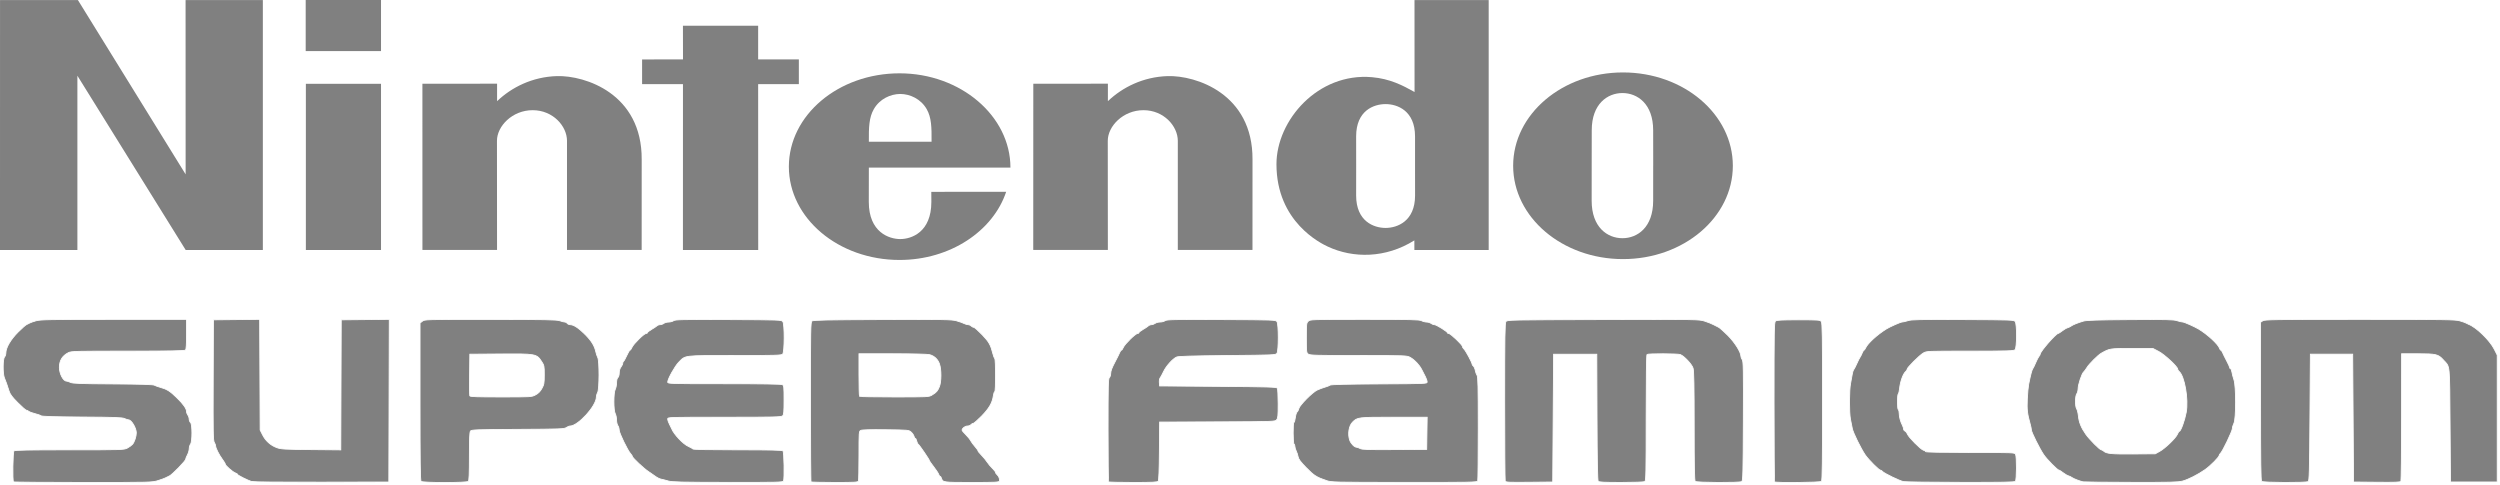
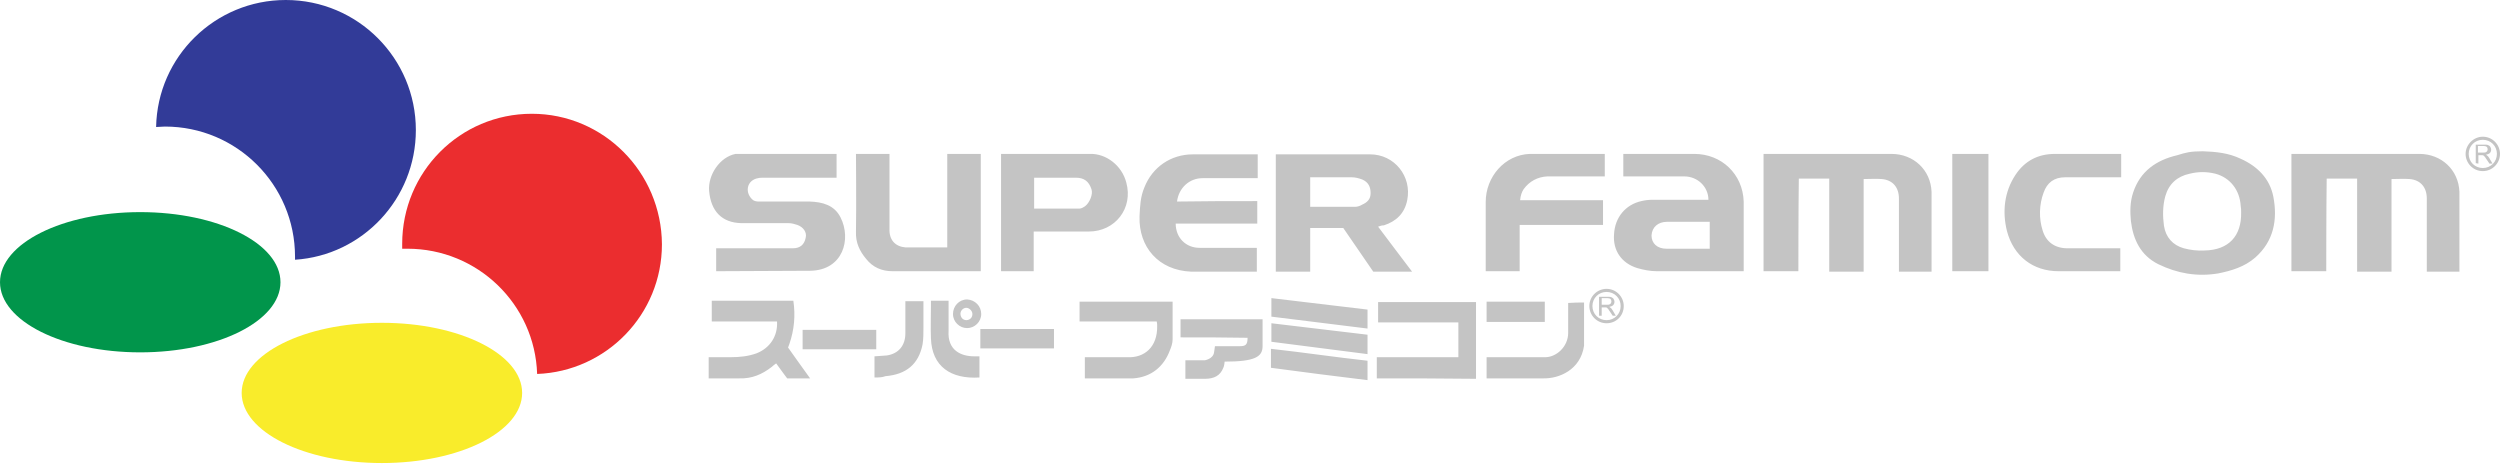
- <svg xmlns="http://www.w3.org/2000/svg" width="799px" height="155px" version="1.1" xml:space="preserve" style="fill-rule:evenodd;clip-rule:evenodd;">
-   <g id="layer1">
-     <path id="path4173" d="M4.317,154.001c-0.354,-0.353 -0.215,-9.532 0.15,-9.896c0.255,-0.256 4.58,-0.338 17.738,-0.338c16.908,0 17.43,-0.016 18.491,-0.569c0.6,-0.313 1.343,-0.852 1.651,-1.198c0.605,-0.679 1.218,-2.518 1.218,-3.654c0,-1.542 -1.554,-4.157 -2.471,-4.157c-0.221,0 -0.801,-0.186 -1.289,-0.414c-0.731,-0.342 -3.121,-0.428 -13.591,-0.493c-8.852,-0.055 -12.823,-0.174 -13.099,-0.395c-0.217,-0.173 -1.092,-0.482 -1.944,-0.686c-0.852,-0.203 -1.749,-0.537 -1.994,-0.74c-0.245,-0.204 -0.597,-0.37 -0.784,-0.37c-0.187,0 -1.406,-1.072 -2.709,-2.381c-1.846,-1.854 -2.463,-2.68 -2.788,-3.733c-0.541,-1.748 -1.02,-3.104 -1.49,-4.211c-0.543,-1.283 -0.51,-6.121 0.047,-6.677c0.232,-0.233 0.422,-0.818 0.422,-1.3c0,-1.668 1.51,-4.264 3.839,-6.6c1.205,-1.209 2.45,-2.311 2.767,-2.45c0.318,-0.139 0.768,-0.366 1,-0.505c0.232,-0.138 1.131,-0.455 1.997,-0.705c1.389,-0.399 4.306,-0.453 24.859,-0.453l23.285,0l0,4.733c0,3.305 -0.102,4.834 -0.338,5.07c-0.256,0.256 -4.726,0.338 -18.391,0.338c-16.754,0 -18.124,0.036 -19.037,0.502c-1.937,0.987 -2.878,2.527 -2.878,4.71c0,1.993 1.234,4.366 2.27,4.366c0.221,0 0.801,0.187 1.289,0.416c0.733,0.343 3.094,0.429 13.564,0.493c8.926,0.054 12.842,0.173 13.239,0.401c0.31,0.179 1.134,0.479 1.831,0.668c2.142,0.579 3.124,1.185 5.238,3.233c2.158,2.091 3.21,3.573 3.212,4.524c0,0.319 0.187,0.826 0.414,1.126c0.228,0.301 0.418,0.88 0.423,1.287c0.005,0.407 0.199,0.898 0.431,1.091c0.6,0.498 0.607,6.127 0.009,6.918c-0.227,0.301 -0.417,0.959 -0.422,1.464c-0.005,0.504 -0.263,1.389 -0.572,1.967c-0.31,0.578 -0.564,1.201 -0.564,1.384c0,0.534 -4.283,4.937 -5.211,5.357c-0.465,0.211 -1.035,0.49 -1.268,0.62c-0.232,0.13 -1.27,0.508 -2.306,0.84c-1.861,0.598 -2.155,0.605 -23.967,0.605c-12.146,0 -22.168,-0.085 -22.271,-0.188l0,0Z" style="fill:#808080;fill-rule:nonzero;stroke:#fdfdfd;stroke-width:0.28px;" />
-     <path id="path4175" d="M80.467,153.923c-1.265,-0.396 -4.507,-2.022 -4.507,-2.262c0,-0.128 -0.349,-0.364 -0.775,-0.523c-0.869,-0.325 -3.169,-2.343 -3.169,-2.781c0,-0.156 -0.414,-0.841 -0.92,-1.522c-1.072,-1.442 -2.178,-3.628 -2.178,-4.306c0,-0.26 -0.191,-0.764 -0.425,-1.12c-0.37,-0.564 -0.415,-3.141 -0.352,-19.92l0.072,-19.272l7.387,-0.075l7.386,-0.075l0.157,35.362l0.779,1.549c0.956,1.9 2.533,3.325 4.497,4.064c1.353,0.51 2.327,0.567 10.99,0.649l9.505,0.09l0.072,-20.782l0.072,-20.782l7.678,-0.075l7.677,-0.075l-0.072,25.991l-0.071,25.99l-21.55,0.047c-11.852,0.026 -21.866,-0.052 -22.253,-0.173l0,0.001Z" style="fill:#808080;fill-rule:nonzero;stroke:#fdfdfd;stroke-width:0.28px;" />
-     <path id="path4177" d="M134.58,153.851c-0.258,-0.258 -0.338,-6.299 -0.338,-25.472l0,-25.135l0.742,-0.584c0.737,-0.579 0.914,-0.583 21.761,-0.571c17.569,0.01 21.203,0.079 22.145,0.418c0.62,0.223 1.333,0.408 1.585,0.41c0.252,0.002 0.617,0.195 0.809,0.427c0.193,0.232 0.626,0.423 0.961,0.423c1.102,0 2.689,1.043 4.787,3.148c2.028,2.035 2.999,3.624 3.409,5.584c0.114,0.542 0.382,1.328 0.596,1.747c0.562,1.1 0.534,10.216 -0.034,11.211c-0.222,0.387 -0.407,1.06 -0.413,1.496c-0.035,2.831 -5.857,9.208 -8.406,9.208c-0.271,0 -0.806,0.222 -1.189,0.493c-0.638,0.452 -1.929,0.499 -15.485,0.571c-13.41,0.071 -14.822,0.122 -15.141,0.547c-0.261,0.348 -0.352,2.434 -0.352,8.105c0,5.564 -0.092,7.728 -0.338,7.974c-0.481,0.481 -14.618,0.481 -15.099,0l0,0Zm36.568,-27.652c0.896,-0.473 1.487,-1.067 2.031,-2.043c0.699,-1.251 0.769,-1.643 0.775,-4.336c0.006,-2.871 -0.021,-3.004 -0.909,-4.358c-1.549,-2.364 -1.873,-2.421 -13.263,-2.333l-9.624,0.074l-0.076,6.473c-0.042,3.56 -0.014,6.634 0.061,6.831c0.108,0.28 2.269,0.358 9.94,0.358c9.765,0 9.807,-0.002 11.065,-0.666l0,0Z" style="fill:#808080;fill-rule:nonzero;stroke:#fdfdfd;stroke-width:0.28px;" />
-     <path id="path4179" d="M213.538,153.717c-0.775,-0.232 -1.789,-0.492 -2.254,-0.577c-0.464,-0.085 -1.288,-0.49 -1.831,-0.9c-0.542,-0.41 -1.556,-1.114 -2.253,-1.564c-1.419,-0.916 -5.07,-4.352 -5.07,-4.771c0,-0.149 -0.247,-0.533 -0.548,-0.854c-0.937,-0.998 -3.677,-6.629 -3.687,-7.578c-0.005,-0.489 -0.195,-1.136 -0.422,-1.436c-0.228,-0.301 -0.418,-1.125 -0.424,-1.831c-0.005,-0.707 -0.191,-1.601 -0.412,-1.989c-0.576,-1.007 -0.577,-6.682 -0.002,-7.784c0.231,-0.444 0.421,-1.394 0.422,-2.111c0.001,-0.813 0.161,-1.435 0.424,-1.654c0.249,-0.206 0.425,-0.83 0.429,-1.513c0.004,-0.718 0.217,-1.432 0.557,-1.867c0.303,-0.388 0.554,-0.919 0.557,-1.181c0.003,-0.262 0.128,-0.551 0.277,-0.643c0.148,-0.092 0.609,-0.923 1.024,-1.848c0.415,-0.924 0.87,-1.68 1.012,-1.68c0.142,0 0.43,-0.413 0.641,-0.918c0.453,-1.083 3.848,-4.434 4.493,-4.434c0.246,0 0.447,-0.122 0.447,-0.27c0,-0.149 0.602,-0.62 1.338,-1.047c0.736,-0.427 1.506,-0.94 1.71,-1.139c0.205,-0.199 0.656,-0.361 1.003,-0.361c0.346,0 0.876,-0.186 1.177,-0.414c0.301,-0.227 0.994,-0.418 1.54,-0.422c0.547,-0.005 1.27,-0.202 1.606,-0.438c0.536,-0.375 2.753,-0.42 17.551,-0.353c16.394,0.075 16.95,0.095 17.337,0.624c0.614,0.839 0.577,9.8 -0.043,10.419c-0.391,0.391 -2.169,0.443 -15.308,0.443c-16.686,0 -15.663,-0.123 -17.901,2.147c-1.234,1.252 -3.531,5.382 -3.531,6.349c0,0.497 0.72,0.518 18.047,0.518c11.901,0 18.232,0.099 18.591,0.291c0.505,0.271 0.545,0.633 0.545,4.91c0,3.822 -0.076,4.694 -0.443,5.06c-0.393,0.394 -2.468,0.443 -18.591,0.443c-18.114,0 -18.149,0.001 -18.149,0.578c0,0.318 0.247,1.047 0.549,1.62c0.302,0.573 0.624,1.232 0.716,1.464c0.692,1.764 3.659,4.913 5.321,5.648c0.703,0.311 1.354,0.688 1.447,0.839c0.106,0.171 5.467,0.274 14.322,0.274c10.631,0 14.236,0.084 14.49,0.338c0.356,0.356 0.502,8.765 0.167,9.639c-0.154,0.4 -1.971,0.443 -17.817,0.42c-14.809,-0.021 -17.872,-0.093 -19.054,-0.447l0,0Z" style="fill:#808080;fill-rule:nonzero;stroke:#fdfdfd;stroke-width:0.28px;" />
-     <path id="path4181" d="M259.219,154.001c-0.104,-0.103 -0.188,-11.623 -0.188,-25.599c0,-23.292 0.039,-25.444 0.466,-25.798c0.384,-0.319 4.325,-0.401 22.464,-0.471c19.729,-0.075 22.174,-0.036 23.69,0.38c0.929,0.255 2.026,0.642 2.437,0.859c0.412,0.217 1.005,0.395 1.318,0.395c0.314,0 0.761,0.19 0.993,0.422c0.233,0.233 0.604,0.423 0.827,0.423c0.222,0 1.411,1.049 2.642,2.331c2.239,2.333 2.751,3.247 3.505,6.26c0.155,0.62 0.401,1.247 0.547,1.395c0.35,0.352 0.351,10.577 0.001,10.577c-0.145,0 -0.348,0.602 -0.451,1.338c-0.314,2.243 -1.338,4.008 -3.762,6.485c-1.248,1.275 -2.446,2.318 -2.664,2.318c-0.217,0 -0.553,0.19 -0.746,0.422c-0.192,0.233 -0.695,0.423 -1.117,0.423c-0.743,0 -1.699,0.738 -1.699,1.311c0,0.154 0.512,0.778 1.139,1.386c0.626,0.608 1.341,1.486 1.587,1.951c0.247,0.465 0.875,1.321 1.396,1.902c0.522,0.582 0.948,1.184 0.948,1.338c0,0.155 0.503,0.784 1.117,1.398c0.615,0.615 1.425,1.597 1.8,2.183c0.376,0.587 1.141,1.503 1.7,2.037c0.559,0.534 1.017,1.12 1.017,1.303c0,0.184 0.203,0.502 0.452,0.708c0.589,0.489 0.984,1.549 0.777,2.086c-0.14,0.366 -1.365,0.425 -8.845,0.425c-9.277,0 -9.26,0 -9.709,-1.41c-0.098,-0.309 -0.288,-0.562 -0.422,-0.562c-0.134,0 -0.332,-0.278 -0.44,-0.618c-0.108,-0.34 -0.813,-1.414 -1.568,-2.386c-0.755,-0.973 -1.372,-1.858 -1.372,-1.968c0,-0.307 -3.196,-5 -3.57,-5.241c-0.181,-0.117 -0.413,-0.592 -0.515,-1.056c-0.102,-0.464 -0.299,-0.843 -0.439,-0.843c-0.14,0 -0.33,-0.303 -0.423,-0.674c-0.093,-0.37 -0.507,-0.972 -0.921,-1.338c-0.743,-0.657 -0.835,-0.665 -8.133,-0.752c-4.971,-0.059 -7.569,0.014 -7.958,0.221c-0.559,0.3 -0.576,0.539 -0.576,8.022c0,4.243 -0.077,7.914 -0.171,8.16c-0.15,0.39 -1.082,0.445 -7.559,0.445c-4.063,0 -7.472,-0.085 -7.575,-0.188l0,0Zm38.652,-27.748c1.407,-0.846 1.816,-1.312 2.37,-2.703c0.626,-1.57 0.643,-5.401 0.032,-7.194c-0.513,-1.506 -1.641,-2.58 -3.152,-3c-0.636,-0.176 -5.28,-0.291 -11.822,-0.292l-10.775,-0.002l0,6.714c0,3.692 0.084,6.798 0.188,6.901c0.103,0.103 5.127,0.188 11.164,0.188c10.77,0 10.995,-0.012 11.995,-0.613l0,0.001Z" style="fill:#808080;fill-rule:nonzero;stroke:#fdfdfd;stroke-width:0.28px;" />
-     <path id="path4183" d="M354.326,154.001c-0.104,-0.103 -0.188,-7.566 -0.188,-16.585c0,-14.232 0.056,-16.444 0.422,-16.748c0.235,-0.195 0.423,-0.809 0.423,-1.382c0,-0.684 0.429,-1.834 1.275,-3.416c0.702,-1.312 1.411,-2.734 1.577,-3.16c0.166,-0.426 0.414,-0.774 0.552,-0.774c0.138,0 0.425,-0.412 0.639,-0.916c0.459,-1.082 3.88,-4.436 4.524,-4.436c0.246,0 0.447,-0.122 0.447,-0.27c0,-0.149 0.602,-0.62 1.338,-1.047c0.736,-0.427 1.506,-0.94 1.71,-1.139c0.205,-0.199 0.649,-0.365 0.986,-0.37c0.338,-0.005 0.86,-0.195 1.161,-0.423c0.3,-0.227 1.001,-0.413 1.557,-0.413c0.555,0 1.287,-0.194 1.625,-0.431c0.539,-0.378 2.765,-0.421 17.973,-0.352c16.809,0.076 17.37,0.096 17.757,0.625c0.577,0.788 0.577,9.386 0,10.174c-0.385,0.527 -0.967,0.552 -15.845,0.688c-11.089,0.101 -15.657,0.235 -16.196,0.477c-1.257,0.563 -3.347,2.881 -4.175,4.632c-0.431,0.91 -0.933,1.836 -1.116,2.056c-0.183,0.221 -0.293,0.885 -0.244,1.477l0.089,1.076l18.672,0.141c16.187,0.122 18.708,0.197 18.939,0.563c0.147,0.233 0.269,2.469 0.272,4.969c0.004,3.919 -0.064,4.629 -0.489,5.144c-0.492,0.595 -0.528,0.597 -18.944,0.665l-18.45,0.067l-0.075,9.272c-0.05,6.269 -0.175,9.393 -0.386,9.648c-0.247,0.297 -1.927,0.376 -7.977,0.376c-4.216,0 -7.75,-0.085 -7.853,-0.188l0,0Z" style="fill:#808080;fill-rule:nonzero;stroke:#fdfdfd;stroke-width:0.28px;" />
-     <path id="path4185" d="M423.856,153.572c-3.118,-1.069 -3.949,-1.602 -6.376,-4.09c-1.863,-1.91 -2.46,-2.715 -2.608,-3.52c-0.105,-0.575 -0.376,-1.399 -0.602,-1.831c-0.226,-0.433 -0.411,-1.065 -0.412,-1.404c-0.001,-0.34 -0.129,-0.696 -0.283,-0.791c-0.35,-0.217 -0.382,-6.902 -0.033,-6.902c0.137,0 0.335,-0.688 0.44,-1.529c0.105,-0.842 0.365,-1.674 0.578,-1.851c0.213,-0.176 0.464,-0.671 0.558,-1.1c0.232,-1.056 4.29,-5.156 5.823,-5.882c0.674,-0.32 1.795,-0.739 2.493,-0.933c0.697,-0.194 1.445,-0.489 1.662,-0.655c0.268,-0.206 5.338,-0.329 15.705,-0.383c15.143,-0.079 15.309,-0.086 15.309,-0.648c0,-0.313 -0.241,-1.038 -0.536,-1.611c-0.294,-0.573 -0.827,-1.612 -1.184,-2.309c-0.793,-1.549 -2.287,-3.126 -3.711,-3.916c-1.046,-0.58 -1.351,-0.591 -16.487,-0.591c-13.502,0 -15.5,-0.055 -16.048,-0.439c-0.605,-0.423 -0.626,-0.599 -0.626,-5.2c0,-4.536 0.029,-4.789 0.617,-5.336c0.606,-0.565 0.895,-0.575 17.996,-0.575c14.868,0 17.496,0.061 18.186,0.421c0.444,0.232 1.187,0.426 1.652,0.432c0.465,0.006 1.091,0.197 1.392,0.424c0.3,0.228 0.788,0.414 1.084,0.414c0.605,0 4.144,2.198 4.144,2.574c0,0.133 0.202,0.243 0.449,0.243c0.544,0 4.339,3.603 4.339,4.119c0,0.201 0.238,0.592 0.528,0.87c0.559,0.534 2.571,4.277 2.571,4.783c0,0.165 0.187,0.454 0.415,0.644c0.228,0.189 0.5,0.807 0.603,1.372c0.104,0.566 0.361,1.278 0.571,1.584c0.312,0.453 0.383,3.599 0.383,16.949c0,9.016 -0.077,16.593 -0.171,16.839c-0.154,0.401 -2.472,0.443 -23.451,0.426c-22.737,-0.018 -23.319,-0.032 -24.97,-0.598l0,0Zm32.19,-15.087l0.076,-5.141l-10.651,0c-11.517,0 -11.628,0.013 -13.201,1.586c-1.168,1.168 -1.581,3.804 -0.901,5.754c0.372,1.068 1.499,2.233 2.176,2.248c0.249,0.005 0.769,0.192 1.156,0.414c0.583,0.335 2.482,0.394 10.986,0.342l10.282,-0.062l0.077,-5.141l0,0Z" style="fill:#808080;fill-rule:nonzero;stroke:#fdfdfd;stroke-width:0.28px;" />
-     <path id="path4187" d="M481.071,153.748c-0.095,-0.247 -0.173,-11.697 -0.173,-25.444c0,-21.139 0.062,-25.077 0.4,-25.54c0.391,-0.534 1.084,-0.548 31.057,-0.628c30.406,-0.08 30.671,-0.076 32.487,0.506c1.007,0.323 2.275,0.828 2.817,1.122c0.542,0.295 1.262,0.662 1.599,0.817c0.337,0.155 1.647,1.311 2.911,2.569c2.246,2.234 4.222,5.364 4.222,6.687c0,0.28 0.193,0.784 0.429,1.12c0.375,0.535 0.419,2.985 0.352,19.651c-0.066,16.56 -0.131,19.073 -0.499,19.305c-0.654,0.414 -14.455,0.356 -14.873,-0.062c-0.256,-0.255 -0.339,-4.571 -0.342,-17.676c-0.003,-12.933 -0.093,-17.633 -0.353,-18.5c-0.369,-1.235 -2.869,-3.897 -4.097,-4.364c-0.785,-0.298 -10.215,-0.328 -10.617,-0.033c-0.183,0.135 -0.281,7.227 -0.281,20.288c0,17.543 -0.054,20.115 -0.423,20.348c-0.237,0.149 -3.534,0.269 -7.501,0.271c-5.588,0 -7.144,-0.075 -7.392,-0.374c-0.223,-0.269 -0.335,-6.204 -0.387,-20.493l-0.072,-20.114l-6.901,0l-6.902,0l-0.141,20.422l-0.14,20.423l-7.504,0.075c-6.658,0.067 -7.523,0.024 -7.676,-0.376l0,0Z" style="fill:#808080;fill-rule:nonzero;stroke:#fdfdfd;stroke-width:0.28px;" />
-     <path id="path4189" d="M567.175,154.001c-0.103,-0.103 -0.188,-11.623 -0.188,-25.599c0,-23.3 0.039,-25.444 0.466,-25.798c0.367,-0.304 1.929,-0.387 7.347,-0.387c6.486,0 6.904,0.032 7.281,0.547c0.338,0.463 0.399,4.418 0.399,25.648c0,19.148 -0.08,25.181 -0.338,25.439c-0.366,0.366 -14.608,0.509 -14.967,0.15l0,0Z" style="fill:#808080;fill-rule:nonzero;stroke:#fdfdfd;stroke-width:0.28px;" />
-     <path id="path4191" d="M608.348,153.923c-1.24,-0.241 -6.211,-2.65 -6.71,-3.252c-0.194,-0.234 -0.504,-0.425 -0.688,-0.425c-0.46,0 -3.779,-3.33 -4.795,-4.811c-1.381,-2.015 -3.871,-7.078 -4.145,-8.429c-0.141,-0.697 -0.408,-2.028 -0.592,-2.958c-0.438,-2.202 -0.414,-9.387 0.037,-11.549c0.195,-0.93 0.423,-2.197 0.509,-2.817c0.085,-0.62 0.306,-1.317 0.49,-1.549c0.185,-0.233 0.64,-1.12 1.012,-1.972c0.372,-0.852 0.821,-1.739 0.996,-1.972c0.176,-0.232 0.483,-0.834 0.682,-1.338c0.199,-0.503 0.453,-0.915 0.565,-0.915c0.111,0 0.351,-0.328 0.534,-0.729c0.682,-1.497 3.661,-4.227 6.637,-6.081c1.121,-0.698 4.532,-2.204 4.992,-2.204c0.307,0 1.153,-0.195 1.879,-0.432c1.137,-0.372 3.59,-0.421 17.611,-0.352c15.752,0.077 16.304,0.097 16.69,0.626c0.609,0.832 0.573,8.395 -0.043,9.011c-0.39,0.39 -2.082,0.442 -14.35,0.442c-13.887,0 -13.909,0.001 -14.98,0.63c-1.249,0.734 -5.157,4.635 -5.157,5.149c0,0.192 -0.183,0.502 -0.408,0.689c-0.886,0.735 -1.794,3.261 -2.027,5.643c-0.068,0.696 -0.245,1.387 -0.393,1.535c-0.359,0.359 -0.348,4.864 0.012,5.087c0.154,0.095 0.281,0.633 0.281,1.194c0,1.096 0.401,2.577 1.022,3.779c0.213,0.411 0.387,0.954 0.387,1.206c0,0.252 0.196,0.533 0.436,0.625c0.24,0.092 0.588,0.531 0.774,0.976c0.462,1.1 4.296,4.944 5.146,5.157c0.377,0.095 0.686,0.296 0.686,0.448c0,0.177 5.11,0.277 14.215,0.277c13.766,0 14.225,0.017 14.507,0.545c0.422,0.787 0.382,8.266 -0.046,8.694c-0.256,0.256 -4.499,0.33 -17.535,0.306c-9.459,-0.018 -17.662,-0.123 -18.231,-0.234l0,0Z" style="fill:#808080;fill-rule:nonzero;stroke:#fdfdfd;stroke-width:0.28px;" />
-     <path id="path4193" d="M665.72,153.996c-1.082,-0.246 -3.102,-1.032 -3.521,-1.371c-0.233,-0.187 -0.74,-0.432 -1.127,-0.544c-0.388,-0.111 -1.172,-0.57 -1.744,-1.019c-0.572,-0.449 -1.163,-0.816 -1.313,-0.816c-0.459,0 -3.841,-3.436 -4.853,-4.93c-1.27,-1.875 -3.916,-7.185 -3.919,-7.863c-0.001,-0.296 -0.185,-1.183 -0.408,-1.971c-0.903,-3.196 -1.064,-4.594 -0.909,-7.926c0.086,-1.852 0.284,-4.001 0.442,-4.775c0.615,-3.032 1.026,-4.579 1.318,-4.957c0.167,-0.218 0.593,-1.093 0.946,-1.945c0.354,-0.852 0.819,-1.749 1.034,-1.994c0.215,-0.244 0.392,-0.575 0.392,-0.734c0,-0.814 5.007,-6.561 5.72,-6.566c0.126,-0.001 0.696,-0.369 1.268,-0.818c0.572,-0.449 1.357,-0.908 1.744,-1.019c0.387,-0.112 0.894,-0.354 1.127,-0.539c0.496,-0.395 2.158,-1.064 3.943,-1.588c0.952,-0.28 4.675,-0.396 14.93,-0.467c11.683,-0.081 13.853,-0.032 14.983,0.336c0.726,0.238 1.568,0.432 1.872,0.432c0.447,0 3.699,1.439 4.999,2.213c2.809,1.671 6.31,4.89 6.718,6.176c0.109,0.344 0.304,0.625 0.434,0.625c0.129,0 0.377,0.348 0.55,0.774c0.173,0.426 0.753,1.599 1.289,2.606c0.536,1.007 0.977,1.989 0.98,2.183c0.003,0.194 0.127,0.352 0.275,0.352c0.148,0 0.342,0.475 0.431,1.056c0.09,0.581 0.381,1.691 0.647,2.465c0.718,2.089 0.71,12.51 -0.01,13.917c-0.271,0.527 -0.492,1.278 -0.492,1.667c0,0.798 -3.178,7.419 -3.814,7.947c-0.226,0.187 -0.411,0.49 -0.411,0.672c0,0.509 -2.798,3.329 -4.47,4.504c-2.303,1.618 -5.439,3.212 -7.249,3.683c-1.372,0.358 -4.049,0.422 -16.439,0.394c-8.14,-0.018 -15.053,-0.09 -15.363,-0.16l0,0Zm24.507,-9.743c1.758,-0.975 5.163,-4.265 5.678,-5.486c0.212,-0.504 0.481,-0.916 0.597,-0.916c0.473,0 1.724,-3.418 2.215,-6.056c0.778,-4.171 -0.526,-11.632 -2.288,-13.094c-0.235,-0.196 -0.428,-0.516 -0.428,-0.711c0,-0.761 -4.213,-4.682 -6.072,-5.65l-1.856,-0.968l-6.704,0c-7.117,0 -7.087,-0.005 -9.801,1.525c-1.047,0.59 -3.923,3.466 -4.598,4.597c-0.348,0.584 -0.811,1.208 -1.03,1.387c-0.58,0.476 -1.755,3.996 -1.773,5.308c-0.008,0.62 -0.201,1.373 -0.428,1.674c-0.537,0.709 -0.56,4.044 -0.033,4.813c0.209,0.305 0.461,1.351 0.56,2.324c0.203,2 0.899,3.705 2.367,5.794c1.128,1.604 4.472,4.973 4.938,4.973c0.166,0 0.502,0.179 0.746,0.398c0.92,0.824 2.478,0.976 9.459,0.923l7.042,-0.054l1.409,-0.781l0,0Z" style="fill:#808080;fill-rule:nonzero;stroke:#fdfdfd;stroke-width:0.28px;" />
-     <path id="path4195" d="M722.818,153.851c-0.258,-0.258 -0.338,-6.328 -0.338,-25.601l0,-25.264l0.695,-0.455c0.628,-0.411 3.579,-0.455 31.031,-0.455c27.031,0 30.509,0.05 31.911,0.453c0.866,0.25 1.765,0.567 1.997,0.706c0.232,0.14 0.613,0.324 0.845,0.411c2.444,0.908 6.781,5.108 8.206,7.948l0.949,1.891l0,40.563l-7.465,0l-7.465,0l-0.14,-18.169c-0.157,-20.259 0.03,-18.413 -2.112,-20.804c-1.654,-1.846 -2.33,-2.013 -8.159,-2.013l-5.222,0l-0.004,20.212c-0.002,11.116 -0.107,20.371 -0.231,20.568c-0.176,0.276 -1.903,0.34 -7.672,0.281l-7.445,-0.075l-0.141,-20.422l-0.141,-20.423l-6.76,0l-6.761,0l-0.141,20.222c-0.122,17.564 -0.196,20.257 -0.563,20.489c-0.654,0.413 -14.456,0.355 -14.873,-0.062l-0.001,-0.001Z" style="fill:#808080;fill-rule:nonzero;stroke:#fdfdfd;stroke-width:0.28px;" />
-   </g>
-   <g>
-     <path d="M0.009,0.018l24.889,0l34.43,55.706l-0.019,-55.706l24.697,0l0,79.881l-24.66,0l-34.612,-55.705l0,55.705l-24.734,0l0.009,-79.881Z" style="fill:#808080;fill-rule:nonzero;" />
-     <path d="M218.266,8.232l24.039,0l0,10.748l13.007,0l0,7.903l-13.007,0l0.018,53.016l-24.057,0l0.01,-53.016l-13.062,0l0,-7.885l13.071,-0.009l-0.019,-10.757Z" style="fill:#808080;fill-rule:nonzero;" />
-     <path d="M97.754,26.773l24.02,0.009l0,53.117l-24.02,0l0,-53.126Z" style="fill:#808080;fill-rule:nonzero;" />
-     <path d="M97.699,0l24.075,0l0,16.327l-24.075,0l0,-16.327Z" style="fill:#808080;fill-rule:nonzero;" />
-     <path d="M528.36,52.916c0,0 -0.009,8.031 -0.009,11.25c0,8.471 -5.004,11.965 -9.815,11.965c-4.821,0 -9.842,-3.494 -9.842,-11.965c0,-3.219 0.009,-11.452 0.009,-11.452c0,0 0.018,-7.857 0.018,-11.077c0,-8.433 5.031,-11.9 9.815,-11.9c4.793,0 9.815,3.467 9.815,11.9c0,3.22 -0.01,9.175 0.018,11.306l-0.009,-0.027Zm-9.65,-29.765c-19.392,0 -35.107,13.355 -35.107,29.829c0,16.473 15.724,29.828 35.107,29.828c19.391,0 35.106,-13.355 35.106,-29.828c0,-16.474 -15.715,-29.829 -35.106,-29.829Z" style="fill:#808080;fill-rule:nonzero;" />
-     <path d="M452.074,0.018l23.709,0l0,79.881l-23.746,0c0,0 -0.009,-2.579 -0.009,-3.073c-9.193,5.772 -19.566,5.763 -27.642,1.994c-2.168,-1.006 -16.429,-7.848 -16.429,-26.334c0,-14.023 13.227,-29.335 30.542,-27.816c5.699,0.503 9.751,2.579 13.593,4.738c-0.018,-12.294 -0.018,-29.39 -0.018,-29.39Zm0.173,53.053c0,0 0,-6.659 0,-9.495c0,-8.214 -5.671,-10.308 -9.403,-10.308c-3.823,0 -9.421,2.094 -9.421,10.308c0,2.726 0.009,9.468 0.009,9.468c0,0 -0.009,6.622 -0.009,9.448c0,8.205 5.598,10.355 9.412,10.355c3.741,0 9.421,-2.15 9.421,-10.355c0,-3.411 -0.009,-9.421 -0.009,-9.421Z" style="fill:#808080;fill-rule:nonzero;" />
-     <path d="M178.01,24.322c8.983,-0.256 27.204,5.625 27.076,26.654c-0.019,3.732 -0.01,28.905 -0.01,28.905l-23.864,0c0,0 0,-31.566 0,-34.887c0,-4.628 -4.427,-9.778 -10.977,-9.778c-6.54,0 -11.406,5.15 -11.406,9.778c0,2.269 0.027,34.887 0.027,34.887l-23.846,0l-0.009,-53.117l23.865,-0.018c0,0 -0.028,4.272 0,5.589c4.591,-4.382 11.205,-7.784 19.144,-8.013Z" style="fill:#808080;fill-rule:nonzero;" />
-     <path d="M373.226,24.322c8.983,-0.256 27.203,5.625 27.075,26.654c-0.018,3.732 -0.009,28.905 -0.009,28.905l-23.864,0c0,0 0,-31.566 0,-34.887c0,-4.628 -4.428,-9.778 -10.977,-9.778c-6.54,0 -11.406,5.15 -11.406,9.778c0,2.269 0.027,34.887 0.027,34.887l-23.846,0l0.018,-53.117l23.837,-0.018c0,0 -0.027,4.272 0,5.589c4.592,-4.382 11.215,-7.784 19.145,-8.013Z" style="fill:#808080;fill-rule:nonzero;" />
-     <path d="M277.685,45.296c-0.036,-4.656 0.064,-7.766 1.592,-10.418c1.875,-3.275 5.324,-4.83 8.452,-4.848l-0.009,0c3.128,0.018 6.576,1.573 8.452,4.848c1.527,2.661 1.591,5.771 1.555,10.427l-20.042,-0.009Zm19.959,16.017c0,0 0.019,0.237 0.019,3.219c0,9.714 -6.394,11.873 -9.943,11.873c-3.549,0 -10.053,-2.159 -10.053,-11.873c0,-2.908 0.018,-10.967 0.018,-10.967c0,0 45.251,0.018 45.251,-0.009c0,-16.474 -15.907,-30.121 -35.445,-30.121c-19.538,0 -35.371,13.354 -35.371,29.828c0,16.474 15.833,29.819 35.371,29.819c16.209,0 29.902,-9.247 34.082,-21.788l-23.929,0.019Z" style="fill:#808080;fill-rule:nonzero;" />
-   </g>
+ <svg xmlns="http://www.w3.org/2000/svg" width="400px" height="75px" version="1.1" xml:space="preserve" style="fill-rule:evenodd;clip-rule:evenodd;stroke-linejoin:round;stroke-miterlimit:2;">
+   <path d="M287.74,43.394l-5.574,-0l0,-18.769l20.462,0c3.528,0 6.28,2.54 6.421,6.068l0,12.771l-5.221,0l-0,-11.712c-0,-1.764 -0.988,-2.964 -2.752,-3.105c-0.917,-0.071 -1.905,0 -2.893,0l0,14.817l-5.504,0l0,-14.887l-4.868,-0c-0.071,4.868 -0.071,14.817 -0.071,14.817l0,-0Zm84.46,-0l-5.574,-0l-0,-18.769l20.462,0c3.528,0 6.279,2.54 6.421,6.068l-0,12.771l-5.222,0l0,-11.712c0,-1.764 -0.988,-2.964 -2.752,-3.105c-0.917,-0.071 -1.905,0 -2.893,0l0,14.817l-5.503,0l-0,-14.887l-4.869,-0c-0.07,4.868 -0.07,14.817 -0.07,14.817l-0,-0Zm-151.703,-7.127c1.764,2.329 3.599,4.798 5.434,7.197l-6.21,0l-4.798,-6.985l-5.292,0l0,6.985l-5.503,0l-0,-18.768l15.099,-0c3.881,-0 6.704,3.528 5.927,7.338c-0.423,2.117 -1.764,3.387 -3.739,4.022c-0.283,-0 -0.565,0.07 -0.918,0.211Zm-10.866,-3.175l7.197,0c0.353,0 0.777,-0.141 1.129,-0.353c0.776,-0.352 1.341,-0.846 1.341,-1.834c-0,-0.988 -0.353,-1.764 -1.341,-2.187c-0.564,-0.212 -1.129,-0.353 -1.693,-0.353l-6.633,-0l0,4.727Zm69.431,10.302l-13.971,-0c-1.059,-0 -2.117,-0.212 -3.105,-0.494c-2.54,-0.776 -3.951,-2.822 -3.739,-5.433c0.141,-2.681 1.834,-4.728 4.374,-5.292c0.565,-0.141 1.2,-0.212 1.835,-0.212l8.89,0c0.212,0 -0.211,0 0,0c0,-2.046 -1.693,-3.739 -3.88,-3.739l-9.738,-0l0,-3.599l11.36,0c4.375,0 7.762,3.246 7.903,7.621l0,11.148l0.071,-0Zm-5.504,-7.903l-6.844,0c-1.411,0 -2.399,0.847 -2.47,2.188c0,1.27 0.917,2.116 2.399,2.116l6.915,0l-0,-4.304Zm-158.97,7.903l0,-3.669l12.277,-0c1.129,-0 1.835,-0.565 2.047,-1.694c0.211,-0.846 -0.353,-1.693 -1.341,-2.046c-0.423,-0.141 -0.917,-0.282 -1.411,-0.282l-7.55,-0c-3.105,-0.071 -4.869,-1.905 -5.151,-5.151c-0.212,-2.54 1.694,-5.433 4.234,-5.927l16.158,0l-0,3.81l-11.572,0c-0.353,0 -0.706,0 -0.988,0.071c-0.846,0.141 -1.482,0.706 -1.623,1.482c-0.141,0.776 0.212,1.552 0.847,2.046c0.212,0.141 0.565,0.212 0.847,0.212l8.185,-0c2.046,0.07 3.951,0.564 4.939,2.54c1.764,3.457 0.423,8.467 -4.869,8.537l-15.029,0.071Zm237.855,-19.192c2.117,0.07 4.163,0.282 6.068,1.199c2.681,1.2 4.657,3.176 5.222,6.068c0.705,3.67 0.07,7.127 -2.893,9.738c-1.694,1.481 -3.811,2.116 -5.927,2.54c-3.387,0.564 -6.562,-0 -9.596,-1.482c-2.823,-1.411 -4.022,-3.951 -4.375,-6.915c-0.141,-1.482 -0.141,-3.034 0.353,-4.516c1.129,-3.457 3.739,-5.221 7.056,-5.997c1.34,-0.423 2.116,-0.635 4.092,-0.635Zm6.139,9.808c-0,-0.353 -0,-0.706 -0.071,-1.059c-0.141,-2.54 -1.693,-4.516 -4.022,-5.151c-1.411,-0.352 -2.752,-0.352 -4.163,0c-1.975,0.424 -3.316,1.623 -3.88,3.599c-0.424,1.552 -0.424,3.175 -0.212,4.727c0.282,1.835 1.411,3.105 3.175,3.599c1.058,0.282 2.187,0.423 3.316,0.353c3.881,-0.071 5.927,-2.329 5.857,-6.068l-0,-0Zm-157.418,-1.835l0,3.599l-13.053,-0c-0,2.257 1.623,3.88 3.81,3.88l9.173,0l-0,3.811l-10.514,-0c-5.221,-0.212 -8.396,-3.952 -8.255,-8.82c0.07,-1.623 0.141,-3.176 0.776,-4.657c1.27,-3.246 4.234,-5.292 7.762,-5.292l10.372,-0l-0,3.81l-8.82,-0c-2.117,-0 -3.81,1.552 -4.093,3.74c4.234,-0.071 8.468,-0.071 12.842,-0.071Zm-49.603,7.409l0,-14.959l5.363,0l-0,18.769l-14.112,-0c-1.764,-0 -3.175,-0.635 -4.234,-1.976c-1.058,-1.27 -1.693,-2.61 -1.623,-4.374c0.071,-3.74 0,-12.419 0,-12.419l5.363,0l-0,11.995c-0.071,1.764 0.917,2.823 2.54,2.964l6.703,-0Zm13.83,-2.54l-0,6.35l-5.222,-0l0,-18.769l14.253,0c2.54,-0.07 5.081,1.835 5.786,4.587c1.129,4.092 -1.764,7.832 -5.997,7.832l-8.82,-0Zm0.141,-3.669l7.197,-0c0.282,-0 0.635,-0.212 0.847,-0.353c0.776,-0.565 1.34,-1.976 1.058,-2.752c-0.423,-1.27 -1.2,-1.835 -2.47,-1.835l-6.703,0l0,4.94l0.071,-0l-0,-0Zm91.233,-8.75l-0,3.599l-9.173,-0c-1.552,0.07 -2.893,0.776 -3.81,2.046c-0.282,0.423 -0.494,0.988 -0.565,1.764l13.266,-0l-0,3.951l-13.336,0l-0,7.409l-5.433,-0l-0,-11.078c-0,-4.022 3.034,-7.55 7.056,-7.691l11.995,0Zm82.484,15.1l-0,3.669l-9.879,-0c-4.092,-0 -7.197,-2.399 -8.255,-6.421c-0.776,-3.105 -0.424,-6.28 1.34,-8.961c1.482,-2.258 3.599,-3.387 6.351,-3.387l10.584,0l-0,3.74l-8.961,-0c-1.764,-0 -2.893,0.847 -3.458,2.469c-0.705,1.906 -0.776,4.093 -0.141,6.068c0.565,1.835 1.976,2.823 3.951,2.823l8.468,-0Zm-118.963,20.815l-0,-3.387l13.053,-0l0,-5.574l-12.842,-0l0,-3.246l15.665,0l-0,12.277c-5.292,-0.07 -10.584,-0.07 -15.876,-0.07l-0,-0Zm-106.403,-9.102l-0,-3.317l13.053,0c0.353,2.399 0.141,4.657 -0.635,6.915c-0.071,0.212 -0.212,0.565 -0.212,0.565c0,-0 2.399,3.387 3.528,4.939l-3.669,-0c0,-0 -1.27,-1.694 -1.764,-2.399c-0.282,0.211 -0.494,0.353 -0.705,0.564c-1.553,1.2 -3.176,1.905 -5.222,1.835l-4.868,-0l-0,-3.387l3.457,-0c1.482,-0 2.893,-0.141 4.234,-0.635c2.116,-0.847 3.386,-2.752 3.245,-5.08l-10.442,-0Zm198.483,-26.813l5.785,0l0,18.769l-5.785,-0l-0,-18.769Zm-138.79,35.915l-0,-3.387l6.773,-0c2.752,0.141 4.869,-1.623 4.798,-5.01c0,-0.211 0,-0.423 -0.07,-0.705l-12.348,-0l-0,-3.175l14.888,-0l-0,6.068c-0,0.564 -0.212,1.199 -0.424,1.693c-0.987,2.681 -3.034,4.304 -5.856,4.516l-7.761,-0l-0,-0Zm15.311,-6.562l-0,-2.893l13.124,-0l-0,4.304c-0,1.693 -1.2,2.47 -6.068,2.47c-0,-0 -0.071,0.776 -0.212,0.987c-0.494,1.27 -1.482,1.764 -2.963,1.764l-3.105,0l0,-2.963l3.105,-0c-0,-0 1.34,-0.212 1.481,-1.27c0.071,-0.282 0.071,-0.635 0.142,-0.988l4.021,-0c0.918,-0 1.2,-0.282 1.2,-1.341c-3.528,-0.07 -7.127,-0.07 -10.725,-0.07l-0,-0Zm64.562,-5.574l-0,6.914c-0.565,3.881 -4.022,5.292 -6.562,5.222l-9.032,-0l0,-3.387l9.243,-0c1.905,0.071 3.81,-1.693 3.81,-3.881l0,-4.798c0.918,-0.07 1.764,-0.07 2.541,-0.07Zm-104.499,-0.283l2.823,0l-0,4.798c-0.212,3.176 2.046,4.093 4.092,4.093l0.847,-0l-0,3.387c-4.586,0.282 -7.62,-1.764 -7.762,-6.28c-0.07,-1.764 0,-3.528 0,-5.292l0,-0.706Zm69.854,8.538l-15.382,-1.976l0,-2.963l15.382,1.834m0,-0.987l-15.382,-1.905l0,-2.964l15.382,1.835m0,8.184l0,3.105c-5.151,-0.635 -10.302,-1.27 -15.452,-1.976l-0,-3.034c5.15,0.565 10.301,1.341 15.452,1.905Zm-78.885,2.682l-0,-3.387c0.705,-0.071 1.34,-0.071 1.976,-0.141c1.905,-0.283 2.963,-1.623 2.963,-3.528l0,-5.151l2.893,-0l-0,4.163c-0,0.917 -0,1.905 -0.141,2.752c-0.635,3.175 -2.611,4.798 -5.927,5.08c-0.565,0.212 -1.129,0.212 -1.764,0.212Z" style="fill:#c4c4c4;fill-rule:nonzero;" />
+   <path d="M140.201,52.778l0,3.105l-11.783,-0l-0,-3.105l11.783,0Zm16.652,-0.141l11.783,0l0,3.105l-11.783,-0l0,-3.105Zm90.316,-4.374l-0,3.245l-9.314,0l0,-3.245l9.314,-0Zm-90.175,1.975c0,1.27 -1.058,2.258 -2.258,2.258c-1.199,0 -2.258,-0.988 -2.258,-2.258c0,-1.27 0.988,-2.328 2.258,-2.328c1.27,0.07 2.258,1.058 2.258,2.328Zm-1.411,0c0,-0.494 -0.494,-0.988 -0.988,-0.988c-0.494,0 -0.988,0.494 -0.917,1.059c0.071,0.564 0.423,0.917 0.988,0.917c0.635,-0.071 0.917,-0.494 0.917,-0.988Z" style="fill:#c4c4c4;fill-rule:nonzero;" />
+   <path d="M255.848,50.45l-0,-2.964l1.34,0c0.282,0 0.494,0 0.635,0.071c0.141,0.071 0.282,0.141 0.353,0.282c0.071,0.141 0.141,0.282 0.141,0.424c0,0.211 -0.07,0.423 -0.212,0.564c-0.141,0.141 -0.352,0.212 -0.635,0.282c0.071,0.071 0.212,0.071 0.212,0.141c0.141,0.071 0.212,0.212 0.353,0.424l0.494,0.846l-0.494,0l-0.423,-0.635c-0.142,-0.211 -0.212,-0.282 -0.283,-0.423l-0.211,-0.212c-0.071,-0.07 -0.141,-0.07 -0.212,-0.07l-0.635,-0l-0,1.34l-0.423,0l-0,-0.07l-0,-0Zm0.423,-1.694l0.847,0c0.211,0 0.352,0 0.423,-0.07c0.071,-0.071 0.212,-0.071 0.212,-0.212c0.07,-0.07 0.07,-0.141 0.07,-0.282c0,-0.141 -0.07,-0.282 -0.141,-0.353c-0.07,-0.07 -0.282,-0.141 -0.494,-0.141l-0.917,0l-0,1.058l-0,0Z" style="fill:#c4c4c4;fill-rule:nonzero;" />
+   <path d="M257.047,51.72c-1.552,-0 -2.752,-1.27 -2.752,-2.752c0,-1.552 1.27,-2.752 2.752,-2.752c1.552,0 2.752,1.27 2.752,2.752c-0,1.552 -1.2,2.752 -2.752,2.752Zm0,-5.01c-1.27,0 -2.258,0.988 -2.258,2.258c0,1.27 0.988,2.258 2.258,2.258c1.27,0 2.258,-0.988 2.258,-2.258c-0,-1.27 -0.988,-2.258 -2.258,-2.258Zm139.072,-20.603l0,-2.964l1.341,0c0.282,0 0.494,0 0.635,0.071c0.141,0.071 0.282,0.141 0.353,0.282c0.07,0.141 0.141,0.283 0.141,0.424c-0,0.211 -0.071,0.423 -0.212,0.564c-0.141,0.141 -0.353,0.212 -0.635,0.282c0.071,0.071 0.212,0.071 0.212,0.141c0.141,0.071 0.211,0.212 0.353,0.424l0.493,0.847l-0.493,-0l-0.424,-0.635c-0.141,-0.212 -0.211,-0.283 -0.282,-0.424l-0.212,-0.212c-0.07,-0.07 -0.141,-0.07 -0.211,-0.07l-0.635,-0l-0,1.341l-0.424,-0.071l0,-0Zm0.353,-1.693l0.847,-0c0.211,-0 0.353,-0 0.423,-0.071c0.071,-0.071 0.212,-0.071 0.212,-0.212c0.07,-0.07 0.07,-0.141 0.07,-0.282c0,-0.141 -0.07,-0.282 -0.141,-0.353c-0.07,-0.07 -0.282,-0.141 -0.494,-0.141l-0.917,0l0,1.058l0,0.001Z" style="fill:#c4c4c4;fill-rule:nonzero;" />
+   <path d="M397.248,27.377c-1.552,0 -2.752,-1.27 -2.752,-2.752c0,-1.482 1.27,-2.752 2.752,-2.752c1.552,0 2.752,1.27 2.752,2.752c0,1.482 -1.2,2.752 -2.752,2.752Zm0,-5.01c-1.27,0 -2.258,0.988 -2.258,2.258c0,1.27 0.988,2.258 2.258,2.258c1.27,0 2.258,-0.988 2.258,-2.258c0,-1.27 -0.988,-2.258 -2.258,-2.258Z" style="fill:#c4c4c4;fill-rule:nonzero;" />
+   <path d="M44.876,45.158c-0,6.209 -10.02,11.219 -22.438,11.219c-12.419,-0 -22.438,-5.01 -22.438,-11.219c0,-6.209 10.019,-11.219 22.438,-11.219c12.418,0 22.438,5.01 22.438,11.219Z" style="fill:#01954b;fill-rule:nonzero;" />
+   <path d="M83.542,62.868c0,6.209 -10.019,11.219 -22.438,11.219c-12.418,0 -22.438,-5.01 -22.438,-11.219c0,-6.209 10.02,-11.219 22.438,-11.219c12.419,0 22.438,5.01 22.438,11.219Z" style="fill:#f9ec2b;fill-rule:nonzero;" />
+   <path d="M45.722,0c-11.289,0 -20.532,9.032 -20.744,20.321c0.494,0 0.917,-0.071 1.411,-0.071c11.501,0 20.815,9.314 20.815,20.815l0,0.494c10.796,-0.705 19.333,-9.737 19.333,-20.744c0,-11.501 -9.314,-20.815 -20.815,-20.815l0,0Z" style="fill:#323b98;fill-rule:nonzero;" />
+   <path d="M85.094,18.204c-11.501,0 -20.744,9.314 -20.744,20.815l-0,0.776l0.847,0c11.219,0 20.391,8.891 20.744,20.039c11.078,-0.423 19.968,-9.525 19.968,-20.744c-0.07,-11.572 -9.384,-20.886 -20.815,-20.886Z" style="fill:#eb2d2f;fill-rule:nonzero;" />
</svg>
